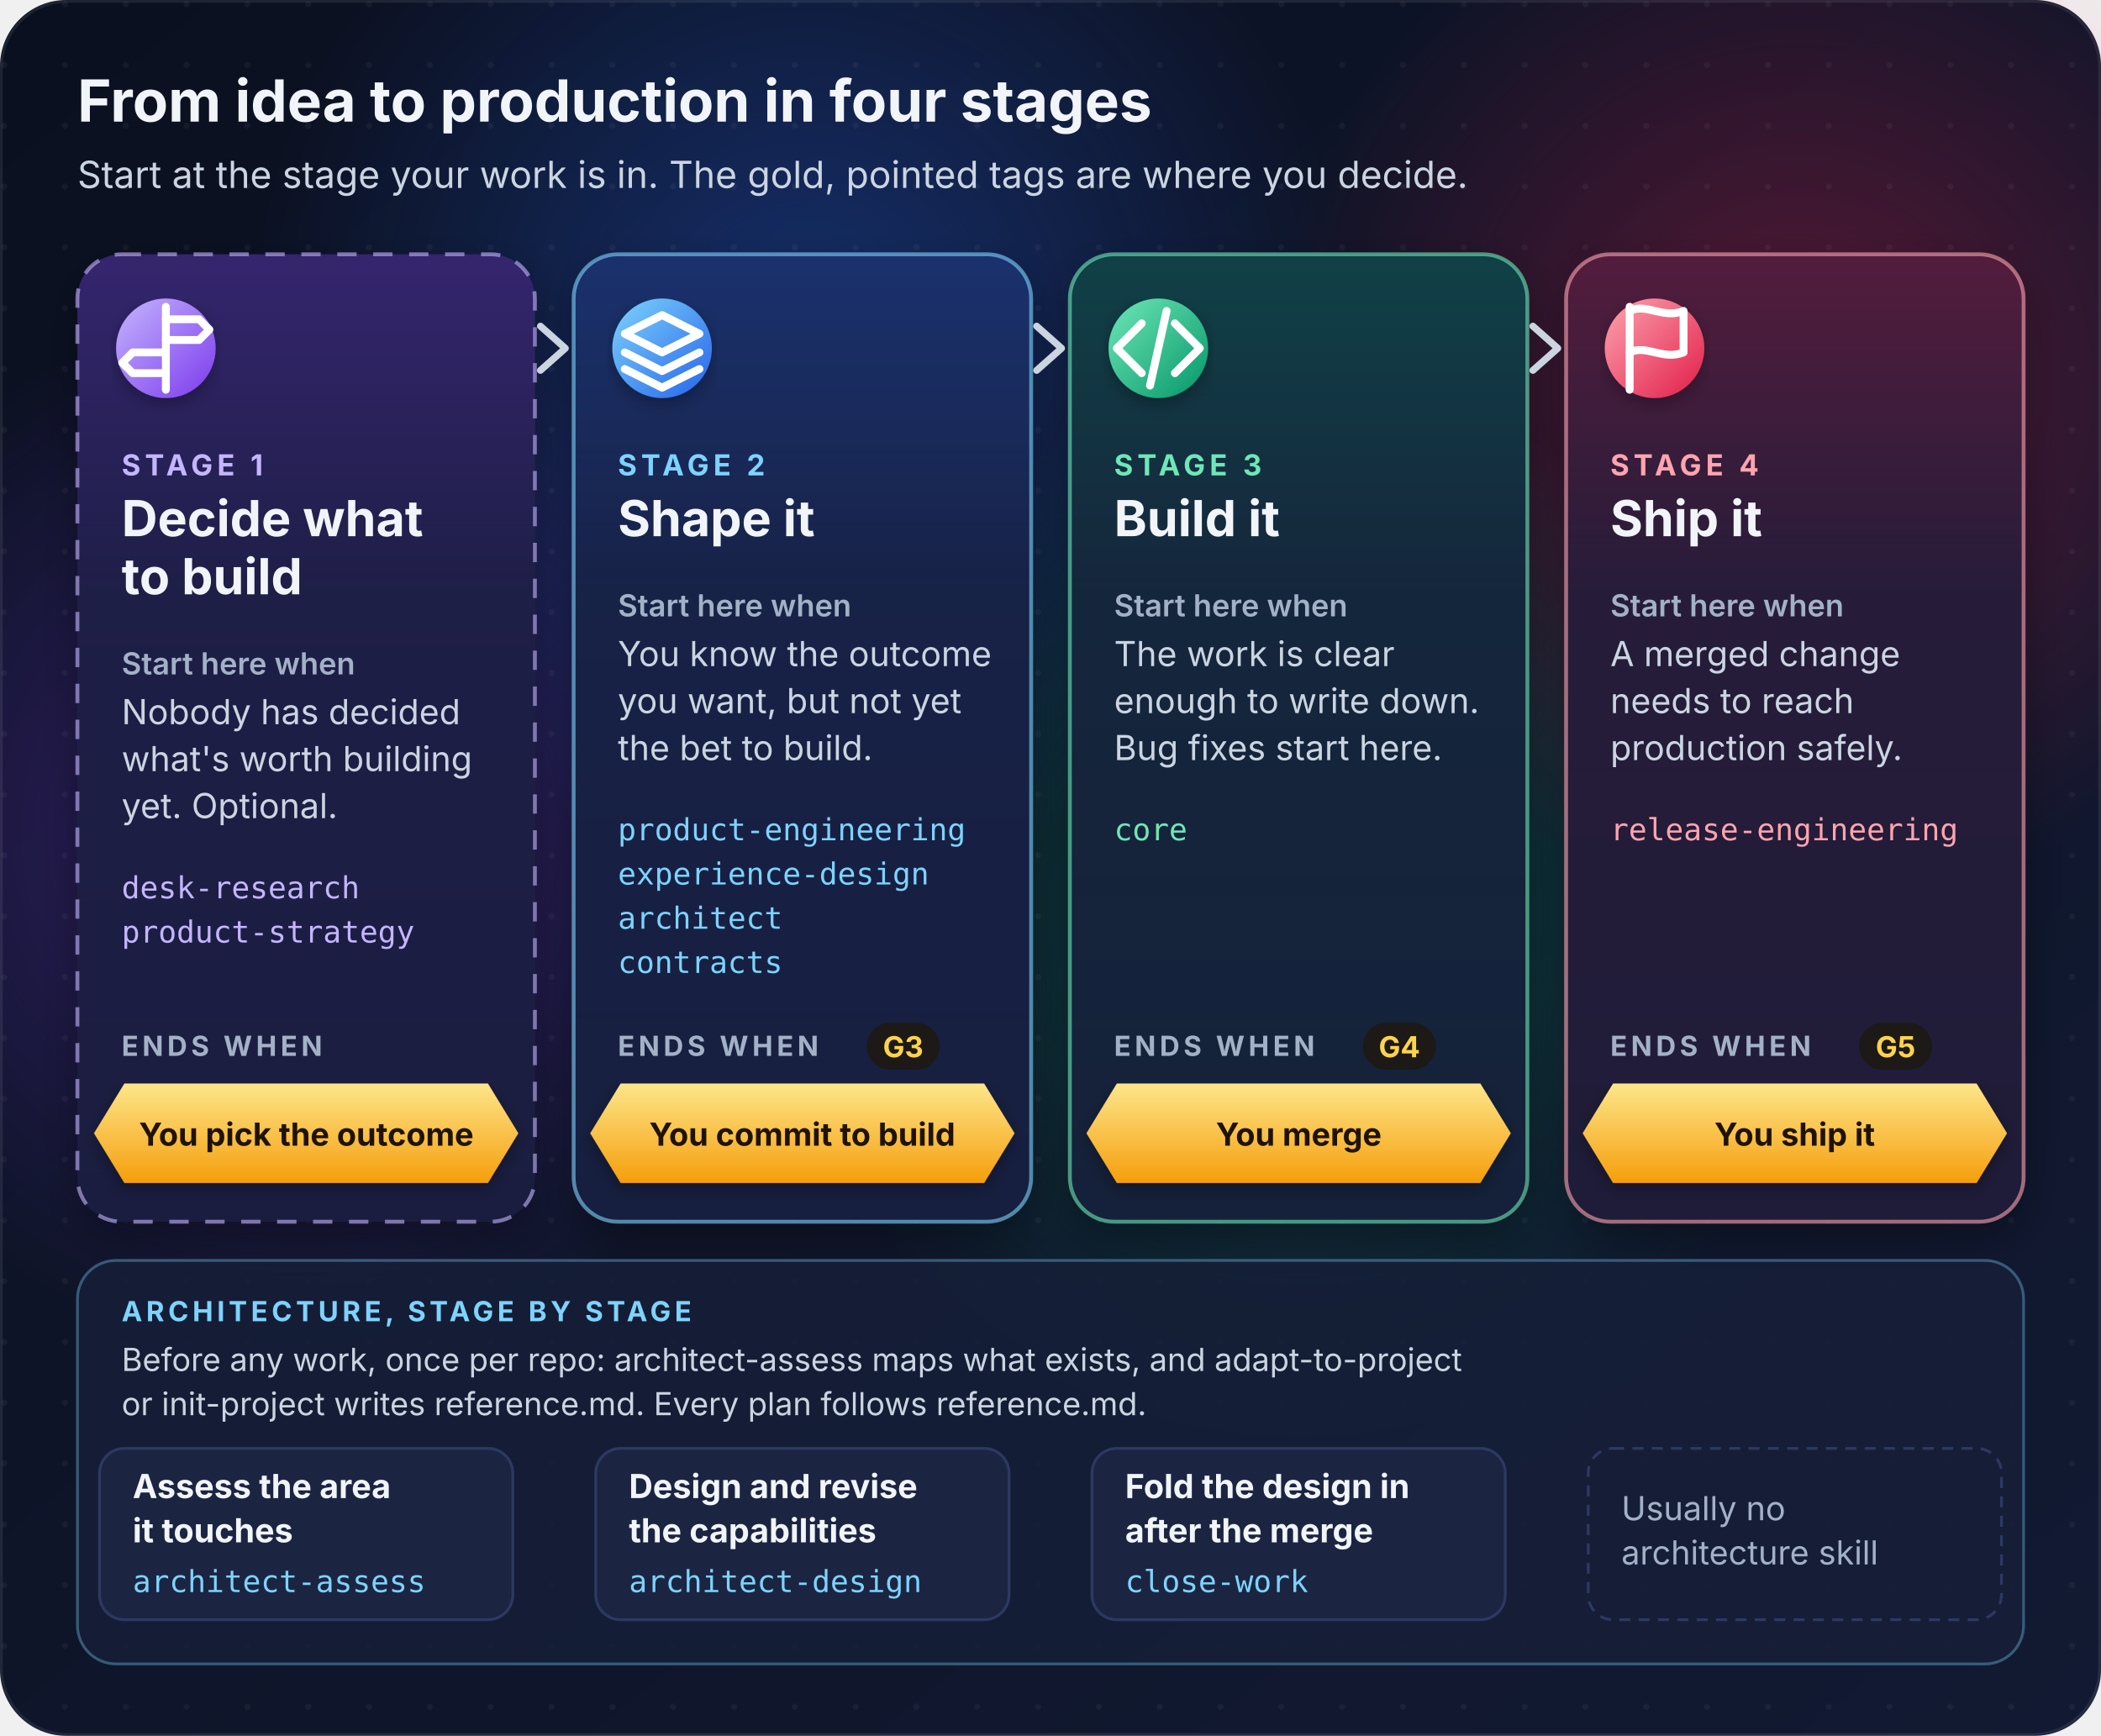
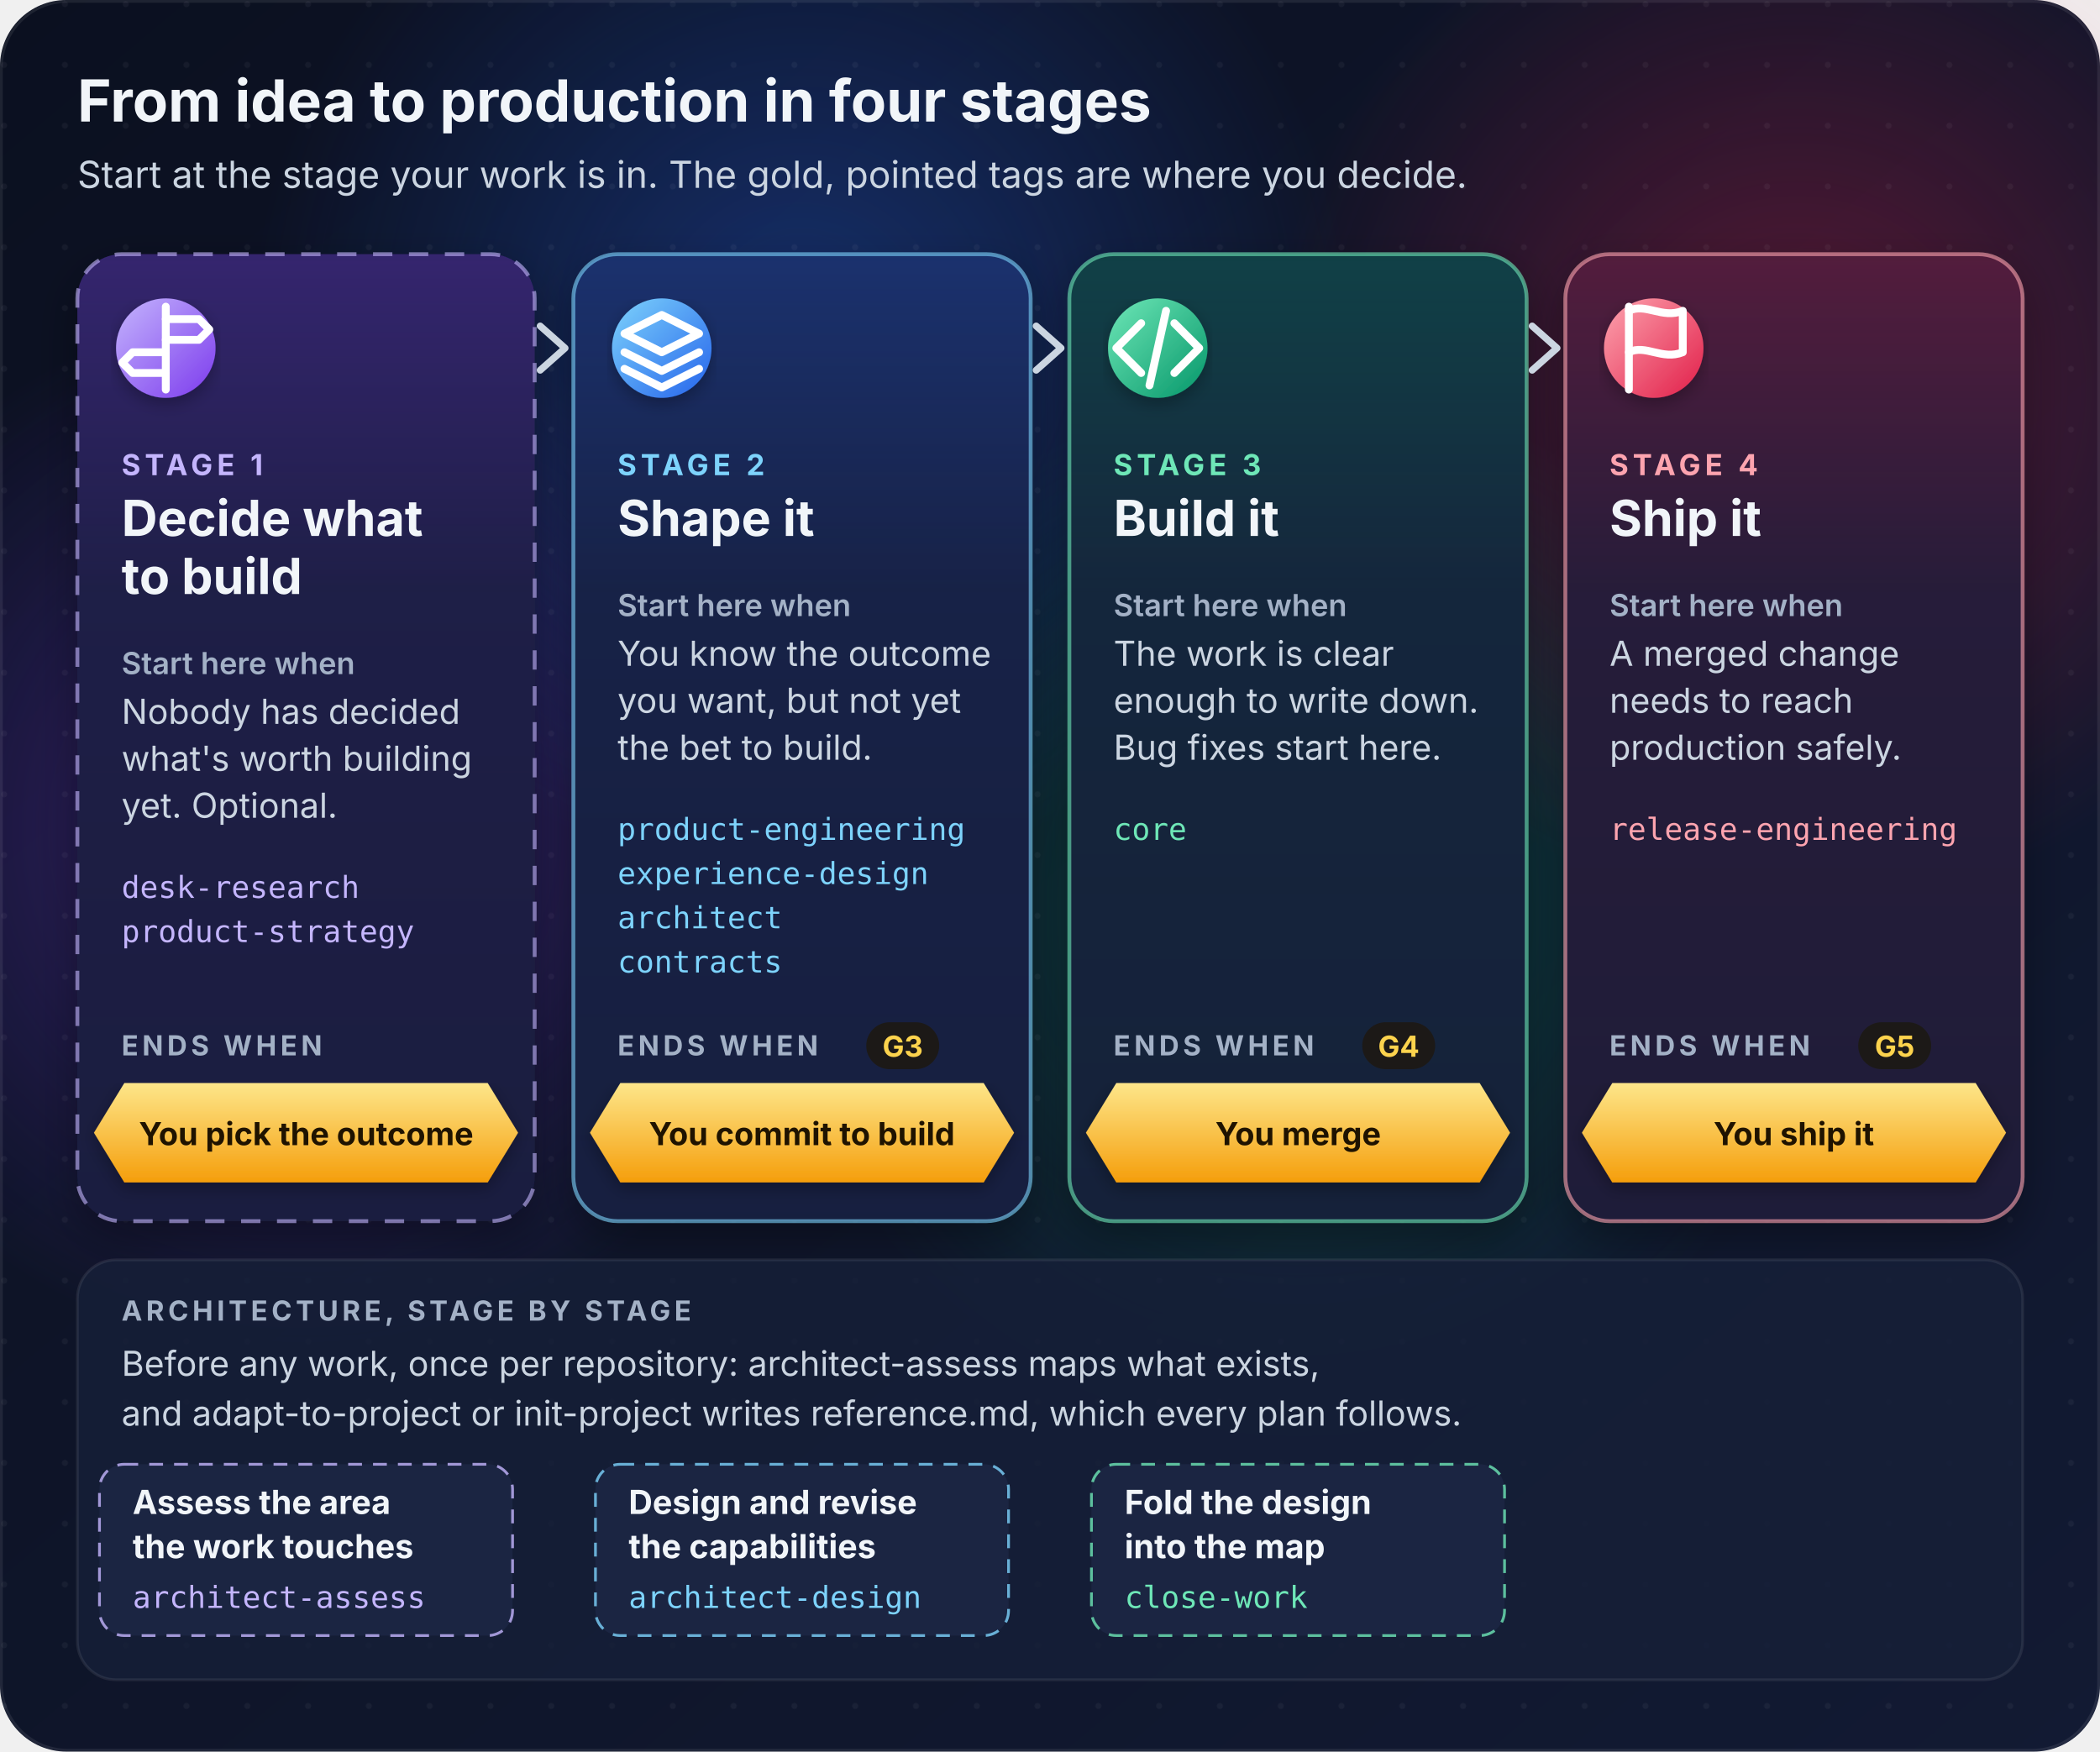
- <svg xmlns="http://www.w3.org/2000/svg" viewBox="0 0 760 628" width="760" height="628" role="img" aria-labelledby="ot od">
+ <svg xmlns="http://www.w3.org/2000/svg" viewBox="0 0 760 634" width="760" height="634" role="img" aria-labelledby="ot od">
  <defs>
    <linearGradient id="bg" x1="0" y1="0" x2="1" y2="1">
      <stop offset="0" stop-color="#0b1020" />
      <stop offset="1" stop-color="#121a33" />
    </linearGradient>
    <linearGradient id="gold" x1="0" y1="0" x2="0" y2="1">
      <stop offset="0" stop-color="#fde68a" />
      <stop offset="1" stop-color="#f59e0b" />
    </linearGradient>
    <pattern id="dots" width="22" height="22" patternUnits="userSpaceOnUse">
      <circle cx="1.5" cy="1.5" r="1.1" fill="#ffffff" fill-opacity="0.045" />
    </pattern>
    <filter id="lift" x="-10%" y="-10%" width="120%" height="140%">
      <feDropShadow dx="0" dy="6" stdDeviation="8" flood-color="#000000" flood-opacity="0.35" />
    </filter>
    <filter id="soft" x="-5%" y="-5%" width="110%" height="130%">
      <feDropShadow dx="0" dy="2" stdDeviation="3" flood-color="#000000" flood-opacity="0.3" />
    </filter>
    <marker id="arrow" viewBox="0 0 10 10" refX="8" refY="5" markerWidth="6" markerHeight="6" orient="auto">
-       <path d="M0,0 L10,5 L0,10 z" fill="#7083a3" />
+       <path d="M0,0 L10,5 L0,10 z" fill="#8494b3" />
    </marker>
    <linearGradient id="g-decide" x1="0" y1="0" x2="1" y2="1">
      <stop offset="0" stop-color="#c4b5fd" />
      <stop offset="1" stop-color="#7c3aed" />
    </linearGradient>
    <linearGradient id="col-decide" x1="0" y1="0" x2="0" y2="1">
      <stop offset="0" stop-color="#7c3aed" stop-opacity="0.30" />
      <stop offset="0.35" stop-color="#7c3aed" stop-opacity="0.08" />
      <stop offset="1" stop-color="#7c3aed" stop-opacity="0.04" />
    </linearGradient>
    <radialGradient id="glow-decide">
      <stop offset="0" stop-color="#7c3aed" stop-opacity="0.35" />
      <stop offset="1" stop-color="#7c3aed" stop-opacity="0" />
    </radialGradient>
    <marker id="arrow-decide" viewBox="0 0 10 10" refX="8" refY="5" markerWidth="6" markerHeight="6" orient="auto">
      <path d="M0,0 L10,5 L0,10 z" fill="#c4b5fd" />
    </marker>
    <linearGradient id="g-shape" x1="0" y1="0" x2="1" y2="1">
      <stop offset="0" stop-color="#7dd3fc" />
      <stop offset="1" stop-color="#2563eb" />
    </linearGradient>
    <linearGradient id="col-shape" x1="0" y1="0" x2="0" y2="1">
      <stop offset="0" stop-color="#2563eb" stop-opacity="0.30" />
      <stop offset="0.35" stop-color="#2563eb" stop-opacity="0.08" />
      <stop offset="1" stop-color="#2563eb" stop-opacity="0.04" />
    </linearGradient>
    <radialGradient id="glow-shape">
      <stop offset="0" stop-color="#2563eb" stop-opacity="0.35" />
      <stop offset="1" stop-color="#2563eb" stop-opacity="0" />
    </radialGradient>
    <marker id="arrow-shape" viewBox="0 0 10 10" refX="8" refY="5" markerWidth="6" markerHeight="6" orient="auto">
      <path d="M0,0 L10,5 L0,10 z" fill="#7dd3fc" />
    </marker>
    <linearGradient id="g-build" x1="0" y1="0" x2="1" y2="1">
      <stop offset="0" stop-color="#6ee7b7" />
      <stop offset="1" stop-color="#059669" />
    </linearGradient>
    <linearGradient id="col-build" x1="0" y1="0" x2="0" y2="1">
      <stop offset="0" stop-color="#059669" stop-opacity="0.30" />
      <stop offset="0.35" stop-color="#059669" stop-opacity="0.08" />
      <stop offset="1" stop-color="#059669" stop-opacity="0.04" />
    </linearGradient>
    <radialGradient id="glow-build">
      <stop offset="0" stop-color="#059669" stop-opacity="0.35" />
      <stop offset="1" stop-color="#059669" stop-opacity="0" />
    </radialGradient>
    <marker id="arrow-build" viewBox="0 0 10 10" refX="8" refY="5" markerWidth="6" markerHeight="6" orient="auto">
      <path d="M0,0 L10,5 L0,10 z" fill="#6ee7b7" />
    </marker>
    <linearGradient id="g-ship" x1="0" y1="0" x2="1" y2="1">
      <stop offset="0" stop-color="#fda4af" />
      <stop offset="1" stop-color="#e11d48" />
    </linearGradient>
    <linearGradient id="col-ship" x1="0" y1="0" x2="0" y2="1">
      <stop offset="0" stop-color="#e11d48" stop-opacity="0.30" />
      <stop offset="0.35" stop-color="#e11d48" stop-opacity="0.08" />
      <stop offset="1" stop-color="#e11d48" stop-opacity="0.04" />
    </linearGradient>
    <radialGradient id="glow-ship">
      <stop offset="0" stop-color="#e11d48" stop-opacity="0.35" />
      <stop offset="1" stop-color="#e11d48" stop-opacity="0" />
    </radialGradient>
    <marker id="arrow-ship" viewBox="0 0 10 10" refX="8" refY="5" markerWidth="6" markerHeight="6" orient="auto">
      <path d="M0,0 L10,5 L0,10 z" fill="#fda4af" />
    </marker>
  </defs>
-   <rect width="760" height="628" rx="24" fill="url(#bg)" />
+   <rect width="760" height="634" rx="24" fill="url(#bg)" />
  <circle cx="110" cy="300" r="190" fill="url(#glow-decide)" />
  <circle cx="290" cy="120" r="200" fill="url(#glow-shape)" />
  <circle cx="470" cy="330" r="190" fill="url(#glow-build)" />
  <circle cx="650" cy="140" r="190" fill="url(#glow-ship)" />
-   <rect width="760" height="628" rx="24" fill="url(#dots)" />
-   <rect x="0.5" y="0.5" width="759" height="627" rx="24" fill="none" stroke="#ffffff" stroke-opacity="0.08" />
+   <rect width="760" height="634" rx="24" fill="url(#dots)" />
+   <rect x="0.5" y="0.5" width="759" height="633" rx="24" fill="none" stroke="#ffffff" stroke-opacity="0.08" />
  <text x="28.0" y="44.0" font-family="Inter, -apple-system, BlinkMacSystemFont, 'Segoe UI', Roboto, Helvetica, Arial, sans-serif" font-size="21" font-weight="750" fill="#f1f5f9" text-anchor="start">From idea to production in four stages</text>
  <text x="28.0" y="68.0" font-family="Inter, -apple-system, BlinkMacSystemFont, 'Segoe UI', Roboto, Helvetica, Arial, sans-serif" font-size="13.5" font-weight="400" fill="#cbd5e1" text-anchor="start">Start at the stage your work is in. The gold, pointed tags are where you decide.</text>
  <rect x="28.0" y="92" width="165.5" height="350" rx="16" fill="#161f38" filter="url(#lift)" />
  <rect x="28.0" y="92" width="165.5" height="350" rx="16" fill="url(#col-decide)" stroke="#c4b5fd" stroke-opacity="0.6" stroke-width="1.4" stroke-dasharray="7 6" />
  <circle cx="60.0" cy="126" r="18" fill="url(#g-decide)" filter="url(#soft)" />
  <g transform="translate(60.0,126) scale(1.500)" fill="none" stroke="#ffffff" stroke-width="1.9" stroke-linecap="round" stroke-linejoin="round">
    <path d="M0,10 L0,-10" />
    <path d="M0,-7 L8,-7 L10.5,-4.5 L8,-2 L0,-2" />
    <path d="M0,1 L-8,1 L-10.5,3.5 L-8,6 L0,6" />
  </g>
  <text x="44.0" y="172.0" font-family="Inter, -apple-system, BlinkMacSystemFont, 'Segoe UI', Roboto, Helvetica, Arial, sans-serif" font-size="10.5" font-weight="700" fill="#c4b5fd" text-anchor="start" letter-spacing="1.6">STAGE 1</text>
  <text x="44.0" y="194.0" font-family="Inter, -apple-system, BlinkMacSystemFont, 'Segoe UI', Roboto, Helvetica, Arial, sans-serif" font-size="18" font-weight="750" fill="#f1f5f9" text-anchor="start">Decide what</text>
  <text x="44.0" y="215.0" font-family="Inter, -apple-system, BlinkMacSystemFont, 'Segoe UI', Roboto, Helvetica, Arial, sans-serif" font-size="18" font-weight="750" fill="#f1f5f9" text-anchor="start">to build</text>
  <text x="44.0" y="244.0" font-family="Inter, -apple-system, BlinkMacSystemFont, 'Segoe UI', Roboto, Helvetica, Arial, sans-serif" font-size="11" font-weight="600" fill="#a3b1c6" text-anchor="start">Start here when</text>
  <text x="44.0" y="262.0" font-family="Inter, -apple-system, BlinkMacSystemFont, 'Segoe UI', Roboto, Helvetica, Arial, sans-serif" font-size="12.5" font-weight="400" fill="#cbd5e1" text-anchor="start">Nobody has decided</text>
  <text x="44.0" y="279.0" font-family="Inter, -apple-system, BlinkMacSystemFont, 'Segoe UI', Roboto, Helvetica, Arial, sans-serif" font-size="12.5" font-weight="400" fill="#cbd5e1" text-anchor="start">what's worth building</text>
  <text x="44.0" y="296.0" font-family="Inter, -apple-system, BlinkMacSystemFont, 'Segoe UI', Roboto, Helvetica, Arial, sans-serif" font-size="12.5" font-weight="400" fill="#cbd5e1" text-anchor="start">yet. Optional.</text>
  <text x="44.0" y="325.0" font-family="'JetBrains Mono', ui-monospace, SFMono-Regular, Menlo, Consolas, monospace" font-size="11" font-weight="400" fill="#c4b5fd" text-anchor="start">desk-research</text>
  <text x="44.0" y="341.0" font-family="'JetBrains Mono', ui-monospace, SFMono-Regular, Menlo, Consolas, monospace" font-size="11" font-weight="400" fill="#c4b5fd" text-anchor="start">product-strategy</text>
  <text x="44.0" y="382.0" font-family="Inter, -apple-system, BlinkMacSystemFont, 'Segoe UI', Roboto, Helvetica, Arial, sans-serif" font-size="10" font-weight="700" fill="#a3b1c6" text-anchor="start" letter-spacing="1.4">ENDS WHEN</text>
  <polygon points="34.0,410.0 45.0,392 176.5,392 187.5,410.0 176.5,428 45.0,428" fill="url(#gold)" filter="url(#soft)" />
  <text x="110.8" y="414.5" font-family="Inter, -apple-system, BlinkMacSystemFont, 'Segoe UI', Roboto, Helvetica, Arial, sans-serif" font-size="11.5" font-weight="700" fill="#1f1300" text-anchor="middle">You pick the outcome</text>
  <rect x="207.5" y="92" width="165.5" height="350" rx="16" fill="#161f38" filter="url(#lift)" />
  <rect x="207.5" y="92" width="165.5" height="350" rx="16" fill="url(#col-shape)" stroke="#7dd3fc" stroke-opacity="0.6" stroke-width="1.4" />
  <circle cx="239.5" cy="126" r="18" fill="url(#g-shape)" filter="url(#soft)" />
  <g transform="translate(239.5,126) scale(1.500)" fill="none" stroke="#ffffff" stroke-width="1.9" stroke-linecap="round" stroke-linejoin="round">
    <path d="M0,-8 L9,-3.5 L0,1 L-9,-3.5 Z" />
    <path d="M-9,1 L0,5.5 L9,1" />
    <path d="M-9,5 L0,9.5 L9,5" />
  </g>
  <text x="223.5" y="172.0" font-family="Inter, -apple-system, BlinkMacSystemFont, 'Segoe UI', Roboto, Helvetica, Arial, sans-serif" font-size="10.5" font-weight="700" fill="#7dd3fc" text-anchor="start" letter-spacing="1.6">STAGE 2</text>
  <text x="223.5" y="194.0" font-family="Inter, -apple-system, BlinkMacSystemFont, 'Segoe UI', Roboto, Helvetica, Arial, sans-serif" font-size="18" font-weight="750" fill="#f1f5f9" text-anchor="start">Shape it</text>
  <text x="223.5" y="223.0" font-family="Inter, -apple-system, BlinkMacSystemFont, 'Segoe UI', Roboto, Helvetica, Arial, sans-serif" font-size="11" font-weight="600" fill="#a3b1c6" text-anchor="start">Start here when</text>
  <text x="223.5" y="241.0" font-family="Inter, -apple-system, BlinkMacSystemFont, 'Segoe UI', Roboto, Helvetica, Arial, sans-serif" font-size="12.5" font-weight="400" fill="#cbd5e1" text-anchor="start">You know the outcome</text>
  <text x="223.5" y="258.0" font-family="Inter, -apple-system, BlinkMacSystemFont, 'Segoe UI', Roboto, Helvetica, Arial, sans-serif" font-size="12.5" font-weight="400" fill="#cbd5e1" text-anchor="start">you want, but not yet</text>
  <text x="223.5" y="275.0" font-family="Inter, -apple-system, BlinkMacSystemFont, 'Segoe UI', Roboto, Helvetica, Arial, sans-serif" font-size="12.5" font-weight="400" fill="#cbd5e1" text-anchor="start">the bet to build.</text>
  <text x="223.5" y="304.0" font-family="'JetBrains Mono', ui-monospace, SFMono-Regular, Menlo, Consolas, monospace" font-size="11" font-weight="400" fill="#7dd3fc" text-anchor="start">product-engineering</text>
  <text x="223.5" y="320.0" font-family="'JetBrains Mono', ui-monospace, SFMono-Regular, Menlo, Consolas, monospace" font-size="11" font-weight="400" fill="#7dd3fc" text-anchor="start">experience-design</text>
  <text x="223.5" y="336.0" font-family="'JetBrains Mono', ui-monospace, SFMono-Regular, Menlo, Consolas, monospace" font-size="11" font-weight="400" fill="#7dd3fc" text-anchor="start">architect</text>
  <text x="223.5" y="352.0" font-family="'JetBrains Mono', ui-monospace, SFMono-Regular, Menlo, Consolas, monospace" font-size="11" font-weight="400" fill="#7dd3fc" text-anchor="start">contracts</text>
  <text x="223.5" y="382.0" font-family="Inter, -apple-system, BlinkMacSystemFont, 'Segoe UI', Roboto, Helvetica, Arial, sans-serif" font-size="10" font-weight="700" fill="#a3b1c6" text-anchor="start" letter-spacing="1.4">ENDS WHEN</text>
  <rect x="313.5" y="370.0" width="26.4" height="17" rx="8.5" fill="#1c1917" />
  <text x="326.7" y="382.5" font-family="Inter, -apple-system, BlinkMacSystemFont, 'Segoe UI', Roboto, Helvetica, Arial, sans-serif" font-size="10.5" font-weight="700" fill="#fcd34d" text-anchor="middle">G3</text>
  <polygon points="213.5,410.0 224.5,392 356.0,392 367.0,410.0 356.0,428 224.5,428" fill="url(#gold)" filter="url(#soft)" />
  <text x="290.2" y="414.5" font-family="Inter, -apple-system, BlinkMacSystemFont, 'Segoe UI', Roboto, Helvetica, Arial, sans-serif" font-size="11.5" font-weight="700" fill="#1f1300" text-anchor="middle">You commit to build</text>
  <rect x="387.0" y="92" width="165.5" height="350" rx="16" fill="#161f38" filter="url(#lift)" />
  <rect x="387.0" y="92" width="165.5" height="350" rx="16" fill="url(#col-build)" stroke="#6ee7b7" stroke-opacity="0.6" stroke-width="1.4" />
  <circle cx="419.0" cy="126" r="18" fill="url(#g-build)" filter="url(#soft)" />
  <g transform="translate(419.0,126) scale(1.500)" fill="none" stroke="#ffffff" stroke-width="1.9" stroke-linecap="round" stroke-linejoin="round">
    <path d="M-4,-6 L-10,0 L-4,6" />
    <path d="M4,-6 L10,0 L4,6" />
    <path d="M2,-9 L-2,9" />
  </g>
  <text x="403.0" y="172.0" font-family="Inter, -apple-system, BlinkMacSystemFont, 'Segoe UI', Roboto, Helvetica, Arial, sans-serif" font-size="10.5" font-weight="700" fill="#6ee7b7" text-anchor="start" letter-spacing="1.6">STAGE 3</text>
  <text x="403.0" y="194.0" font-family="Inter, -apple-system, BlinkMacSystemFont, 'Segoe UI', Roboto, Helvetica, Arial, sans-serif" font-size="18" font-weight="750" fill="#f1f5f9" text-anchor="start">Build it</text>
  <text x="403.0" y="223.0" font-family="Inter, -apple-system, BlinkMacSystemFont, 'Segoe UI', Roboto, Helvetica, Arial, sans-serif" font-size="11" font-weight="600" fill="#a3b1c6" text-anchor="start">Start here when</text>
  <text x="403.0" y="241.0" font-family="Inter, -apple-system, BlinkMacSystemFont, 'Segoe UI', Roboto, Helvetica, Arial, sans-serif" font-size="12.5" font-weight="400" fill="#cbd5e1" text-anchor="start">The work is clear</text>
  <text x="403.0" y="258.0" font-family="Inter, -apple-system, BlinkMacSystemFont, 'Segoe UI', Roboto, Helvetica, Arial, sans-serif" font-size="12.5" font-weight="400" fill="#cbd5e1" text-anchor="start">enough to write down.</text>
  <text x="403.0" y="275.0" font-family="Inter, -apple-system, BlinkMacSystemFont, 'Segoe UI', Roboto, Helvetica, Arial, sans-serif" font-size="12.5" font-weight="400" fill="#cbd5e1" text-anchor="start">Bug fixes start here.</text>
  <text x="403.0" y="304.0" font-family="'JetBrains Mono', ui-monospace, SFMono-Regular, Menlo, Consolas, monospace" font-size="11" font-weight="400" fill="#6ee7b7" text-anchor="start">core</text>
  <text x="403.0" y="382.0" font-family="Inter, -apple-system, BlinkMacSystemFont, 'Segoe UI', Roboto, Helvetica, Arial, sans-serif" font-size="10" font-weight="700" fill="#a3b1c6" text-anchor="start" letter-spacing="1.4">ENDS WHEN</text>
  <rect x="493.0" y="370.0" width="26.4" height="17" rx="8.5" fill="#1c1917" />
  <text x="506.2" y="382.5" font-family="Inter, -apple-system, BlinkMacSystemFont, 'Segoe UI', Roboto, Helvetica, Arial, sans-serif" font-size="10.5" font-weight="700" fill="#fcd34d" text-anchor="middle">G4</text>
  <polygon points="393.0,410.0 404.0,392 535.5,392 546.5,410.0 535.5,428 404.0,428" fill="url(#gold)" filter="url(#soft)" />
  <text x="469.8" y="414.5" font-family="Inter, -apple-system, BlinkMacSystemFont, 'Segoe UI', Roboto, Helvetica, Arial, sans-serif" font-size="11.5" font-weight="700" fill="#1f1300" text-anchor="middle">You merge</text>
  <rect x="566.5" y="92" width="165.5" height="350" rx="16" fill="#161f38" filter="url(#lift)" />
  <rect x="566.5" y="92" width="165.5" height="350" rx="16" fill="url(#col-ship)" stroke="#fda4af" stroke-opacity="0.6" stroke-width="1.4" />
  <circle cx="598.5" cy="126" r="18" fill="url(#g-ship)" filter="url(#soft)" />
  <g transform="translate(598.5,126) scale(1.500)" fill="none" stroke="#ffffff" stroke-width="1.9" stroke-linecap="round" stroke-linejoin="round">
    <path d="M-6,10 L-6,-10" />
    <path d="M-6,-9 C-2,-11 2,-7 7,-9 L7,1 C2,3 -2,-1 -6,1" />
  </g>
  <text x="582.5" y="172.0" font-family="Inter, -apple-system, BlinkMacSystemFont, 'Segoe UI', Roboto, Helvetica, Arial, sans-serif" font-size="10.5" font-weight="700" fill="#fda4af" text-anchor="start" letter-spacing="1.6">STAGE 4</text>
  <text x="582.5" y="194.0" font-family="Inter, -apple-system, BlinkMacSystemFont, 'Segoe UI', Roboto, Helvetica, Arial, sans-serif" font-size="18" font-weight="750" fill="#f1f5f9" text-anchor="start">Ship it</text>
  <text x="582.5" y="223.0" font-family="Inter, -apple-system, BlinkMacSystemFont, 'Segoe UI', Roboto, Helvetica, Arial, sans-serif" font-size="11" font-weight="600" fill="#a3b1c6" text-anchor="start">Start here when</text>
  <text x="582.5" y="241.0" font-family="Inter, -apple-system, BlinkMacSystemFont, 'Segoe UI', Roboto, Helvetica, Arial, sans-serif" font-size="12.5" font-weight="400" fill="#cbd5e1" text-anchor="start">A merged change</text>
  <text x="582.5" y="258.0" font-family="Inter, -apple-system, BlinkMacSystemFont, 'Segoe UI', Roboto, Helvetica, Arial, sans-serif" font-size="12.5" font-weight="400" fill="#cbd5e1" text-anchor="start">needs to reach</text>
  <text x="582.5" y="275.0" font-family="Inter, -apple-system, BlinkMacSystemFont, 'Segoe UI', Roboto, Helvetica, Arial, sans-serif" font-size="12.5" font-weight="400" fill="#cbd5e1" text-anchor="start">production safely.</text>
  <text x="582.5" y="304.0" font-family="'JetBrains Mono', ui-monospace, SFMono-Regular, Menlo, Consolas, monospace" font-size="11" font-weight="400" fill="#fda4af" text-anchor="start">release-engineering</text>
  <text x="582.5" y="382.0" font-family="Inter, -apple-system, BlinkMacSystemFont, 'Segoe UI', Roboto, Helvetica, Arial, sans-serif" font-size="10" font-weight="700" fill="#a3b1c6" text-anchor="start" letter-spacing="1.4">ENDS WHEN</text>
  <rect x="672.5" y="370.0" width="26.4" height="17" rx="8.5" fill="#1c1917" />
  <text x="685.7" y="382.5" font-family="Inter, -apple-system, BlinkMacSystemFont, 'Segoe UI', Roboto, Helvetica, Arial, sans-serif" font-size="10.5" font-weight="700" fill="#fcd34d" text-anchor="middle">G5</text>
  <polygon points="572.5,410.0 583.5,392 715.0,392 726.0,410.0 715.0,428 583.5,428" fill="url(#gold)" filter="url(#soft)" />
  <text x="649.2" y="414.5" font-family="Inter, -apple-system, BlinkMacSystemFont, 'Segoe UI', Roboto, Helvetica, Arial, sans-serif" font-size="11.5" font-weight="700" fill="#1f1300" text-anchor="middle">You ship it</text>
  <path d="M195.5,118 L204.5,126 L195.5,134" fill="none" stroke="#cbd5e1" stroke-width="2.5" stroke-linecap="round" stroke-linejoin="round" />
  <path d="M375.0,118 L384.0,126 L375.0,134" fill="none" stroke="#cbd5e1" stroke-width="2.5" stroke-linecap="round" stroke-linejoin="round" />
  <path d="M554.5,118 L563.5,126 L554.5,134" fill="none" stroke="#cbd5e1" stroke-width="2.5" stroke-linecap="round" stroke-linejoin="round" />
-   <rect x="28" y="456" width="704" height="146" rx="14" fill="#161f38" fill-opacity="0.85" stroke="#7dd3fc" stroke-opacity="0.35" />
-   <text x="44.0" y="478.0" font-family="Inter, -apple-system, BlinkMacSystemFont, 'Segoe UI', Roboto, Helvetica, Arial, sans-serif" font-size="10" font-weight="700" fill="#7dd3fc" text-anchor="start" letter-spacing="1.4">ARCHITECTURE, STAGE BY STAGE</text>
-   <text x="44.0" y="496.0" font-family="Inter, -apple-system, BlinkMacSystemFont, 'Segoe UI', Roboto, Helvetica, Arial, sans-serif" font-size="11.5" font-weight="400" fill="#cbd5e1" text-anchor="start">Before any work, once per repo: architect-assess maps what exists, and adapt-to-project</text>
-   <text x="44.0" y="512.0" font-family="Inter, -apple-system, BlinkMacSystemFont, 'Segoe UI', Roboto, Helvetica, Arial, sans-serif" font-size="11.5" font-weight="400" fill="#cbd5e1" text-anchor="start">or init-project writes reference.md. Every plan follows reference.md.</text>
-   <rect x="36.0" y="524" width="149.5" height="62" rx="9" fill="#1b2542" stroke="#2c3963" />
-   <text x="48.0" y="542.0" font-family="Inter, -apple-system, BlinkMacSystemFont, 'Segoe UI', Roboto, Helvetica, Arial, sans-serif" font-size="12" font-weight="650" fill="#f1f5f9" text-anchor="start">Assess the area</text>
-   <text x="48.0" y="558.0" font-family="Inter, -apple-system, BlinkMacSystemFont, 'Segoe UI', Roboto, Helvetica, Arial, sans-serif" font-size="12" font-weight="650" fill="#f1f5f9" text-anchor="start">it touches</text>
-   <text x="48.0" y="576.0" font-family="'JetBrains Mono', ui-monospace, SFMono-Regular, Menlo, Consolas, monospace" font-size="11" font-weight="400" fill="#7dd3fc" text-anchor="start">architect-assess</text>
-   <rect x="215.5" y="524" width="149.5" height="62" rx="9" fill="#1b2542" stroke="#2c3963" />
-   <text x="227.5" y="542.0" font-family="Inter, -apple-system, BlinkMacSystemFont, 'Segoe UI', Roboto, Helvetica, Arial, sans-serif" font-size="12" font-weight="650" fill="#f1f5f9" text-anchor="start">Design and revise</text>
-   <text x="227.5" y="558.0" font-family="Inter, -apple-system, BlinkMacSystemFont, 'Segoe UI', Roboto, Helvetica, Arial, sans-serif" font-size="12" font-weight="650" fill="#f1f5f9" text-anchor="start">the capabilities</text>
-   <text x="227.5" y="576.0" font-family="'JetBrains Mono', ui-monospace, SFMono-Regular, Menlo, Consolas, monospace" font-size="11" font-weight="400" fill="#7dd3fc" text-anchor="start">architect-design</text>
-   <rect x="395.0" y="524" width="149.5" height="62" rx="9" fill="#1b2542" stroke="#2c3963" />
-   <text x="407.0" y="542.0" font-family="Inter, -apple-system, BlinkMacSystemFont, 'Segoe UI', Roboto, Helvetica, Arial, sans-serif" font-size="12" font-weight="650" fill="#f1f5f9" text-anchor="start">Fold the design in</text>
-   <text x="407.0" y="558.0" font-family="Inter, -apple-system, BlinkMacSystemFont, 'Segoe UI', Roboto, Helvetica, Arial, sans-serif" font-size="12" font-weight="650" fill="#f1f5f9" text-anchor="start">after the merge</text>
-   <text x="407.0" y="576.0" font-family="'JetBrains Mono', ui-monospace, SFMono-Regular, Menlo, Consolas, monospace" font-size="11" font-weight="400" fill="#7dd3fc" text-anchor="start">close-work</text>
-   <rect x="574.5" y="524" width="149.5" height="62" rx="9" fill="none" stroke="#2c3963" stroke-dasharray="4 3" />
-   <text x="586.5" y="550.0" font-family="Inter, -apple-system, BlinkMacSystemFont, 'Segoe UI', Roboto, Helvetica, Arial, sans-serif" font-size="12" font-weight="400" fill="#a3b1c6" text-anchor="start">Usually no</text>
-   <text x="586.5" y="566.0" font-family="Inter, -apple-system, BlinkMacSystemFont, 'Segoe UI', Roboto, Helvetica, Arial, sans-serif" font-size="12" font-weight="400" fill="#a3b1c6" text-anchor="start">architecture skill</text>
+   <rect x="28" y="456" width="704" height="152" rx="14" fill="#161f38" fill-opacity="0.85" stroke="#ffffff" stroke-opacity="0.08" />
+   <text x="44.0" y="478.0" font-family="Inter, -apple-system, BlinkMacSystemFont, 'Segoe UI', Roboto, Helvetica, Arial, sans-serif" font-size="10" font-weight="700" fill="#a3b1c6" text-anchor="start" letter-spacing="1.4">ARCHITECTURE, STAGE BY STAGE</text>
+   <text x="44.0" y="498.0" font-family="Inter, -apple-system, BlinkMacSystemFont, 'Segoe UI', Roboto, Helvetica, Arial, sans-serif" font-size="12.5" font-weight="400" fill="#cbd5e1" text-anchor="start">Before any work, once per repository: architect-assess maps what exists,</text>
+   <text x="44.0" y="516.0" font-family="Inter, -apple-system, BlinkMacSystemFont, 'Segoe UI', Roboto, Helvetica, Arial, sans-serif" font-size="12.5" font-weight="400" fill="#cbd5e1" text-anchor="start">and adapt-to-project or init-project writes reference.md, which every plan follows.</text>
+   <rect x="36.0" y="530" width="149.5" height="62" rx="9" fill="#1b2542" stroke="#c4b5fd" stroke-opacity="0.8" stroke-dasharray="5 4" />
+   <text x="48.0" y="548.0" font-family="Inter, -apple-system, BlinkMacSystemFont, 'Segoe UI', Roboto, Helvetica, Arial, sans-serif" font-size="12" font-weight="650" fill="#f1f5f9" text-anchor="start">Assess the area</text>
+   <text x="48.0" y="564.0" font-family="Inter, -apple-system, BlinkMacSystemFont, 'Segoe UI', Roboto, Helvetica, Arial, sans-serif" font-size="12" font-weight="650" fill="#f1f5f9" text-anchor="start">the work touches</text>
+   <text x="48.0" y="582.0" font-family="'JetBrains Mono', ui-monospace, SFMono-Regular, Menlo, Consolas, monospace" font-size="11" font-weight="400" fill="#c4b5fd" text-anchor="start">architect-assess</text>
+   <rect x="215.5" y="530" width="149.5" height="62" rx="9" fill="#1b2542" stroke="#7dd3fc" stroke-opacity="0.8" stroke-dasharray="5 4" />
+   <text x="227.5" y="548.0" font-family="Inter, -apple-system, BlinkMacSystemFont, 'Segoe UI', Roboto, Helvetica, Arial, sans-serif" font-size="12" font-weight="650" fill="#f1f5f9" text-anchor="start">Design and revise</text>
+   <text x="227.5" y="564.0" font-family="Inter, -apple-system, BlinkMacSystemFont, 'Segoe UI', Roboto, Helvetica, Arial, sans-serif" font-size="12" font-weight="650" fill="#f1f5f9" text-anchor="start">the capabilities</text>
+   <text x="227.5" y="582.0" font-family="'JetBrains Mono', ui-monospace, SFMono-Regular, Menlo, Consolas, monospace" font-size="11" font-weight="400" fill="#7dd3fc" text-anchor="start">architect-design</text>
+   <rect x="395.0" y="530" width="149.5" height="62" rx="9" fill="#1b2542" stroke="#6ee7b7" stroke-opacity="0.8" stroke-dasharray="5 4" />
+   <text x="407.0" y="548.0" font-family="Inter, -apple-system, BlinkMacSystemFont, 'Segoe UI', Roboto, Helvetica, Arial, sans-serif" font-size="12" font-weight="650" fill="#f1f5f9" text-anchor="start">Fold the design</text>
+   <text x="407.0" y="564.0" font-family="Inter, -apple-system, BlinkMacSystemFont, 'Segoe UI', Roboto, Helvetica, Arial, sans-serif" font-size="12" font-weight="650" fill="#f1f5f9" text-anchor="start">into the map</text>
+   <text x="407.0" y="582.0" font-family="'JetBrains Mono', ui-monospace, SFMono-Regular, Menlo, Consolas, monospace" font-size="11" font-weight="400" fill="#6ee7b7" text-anchor="start">close-work</text>
</svg>
